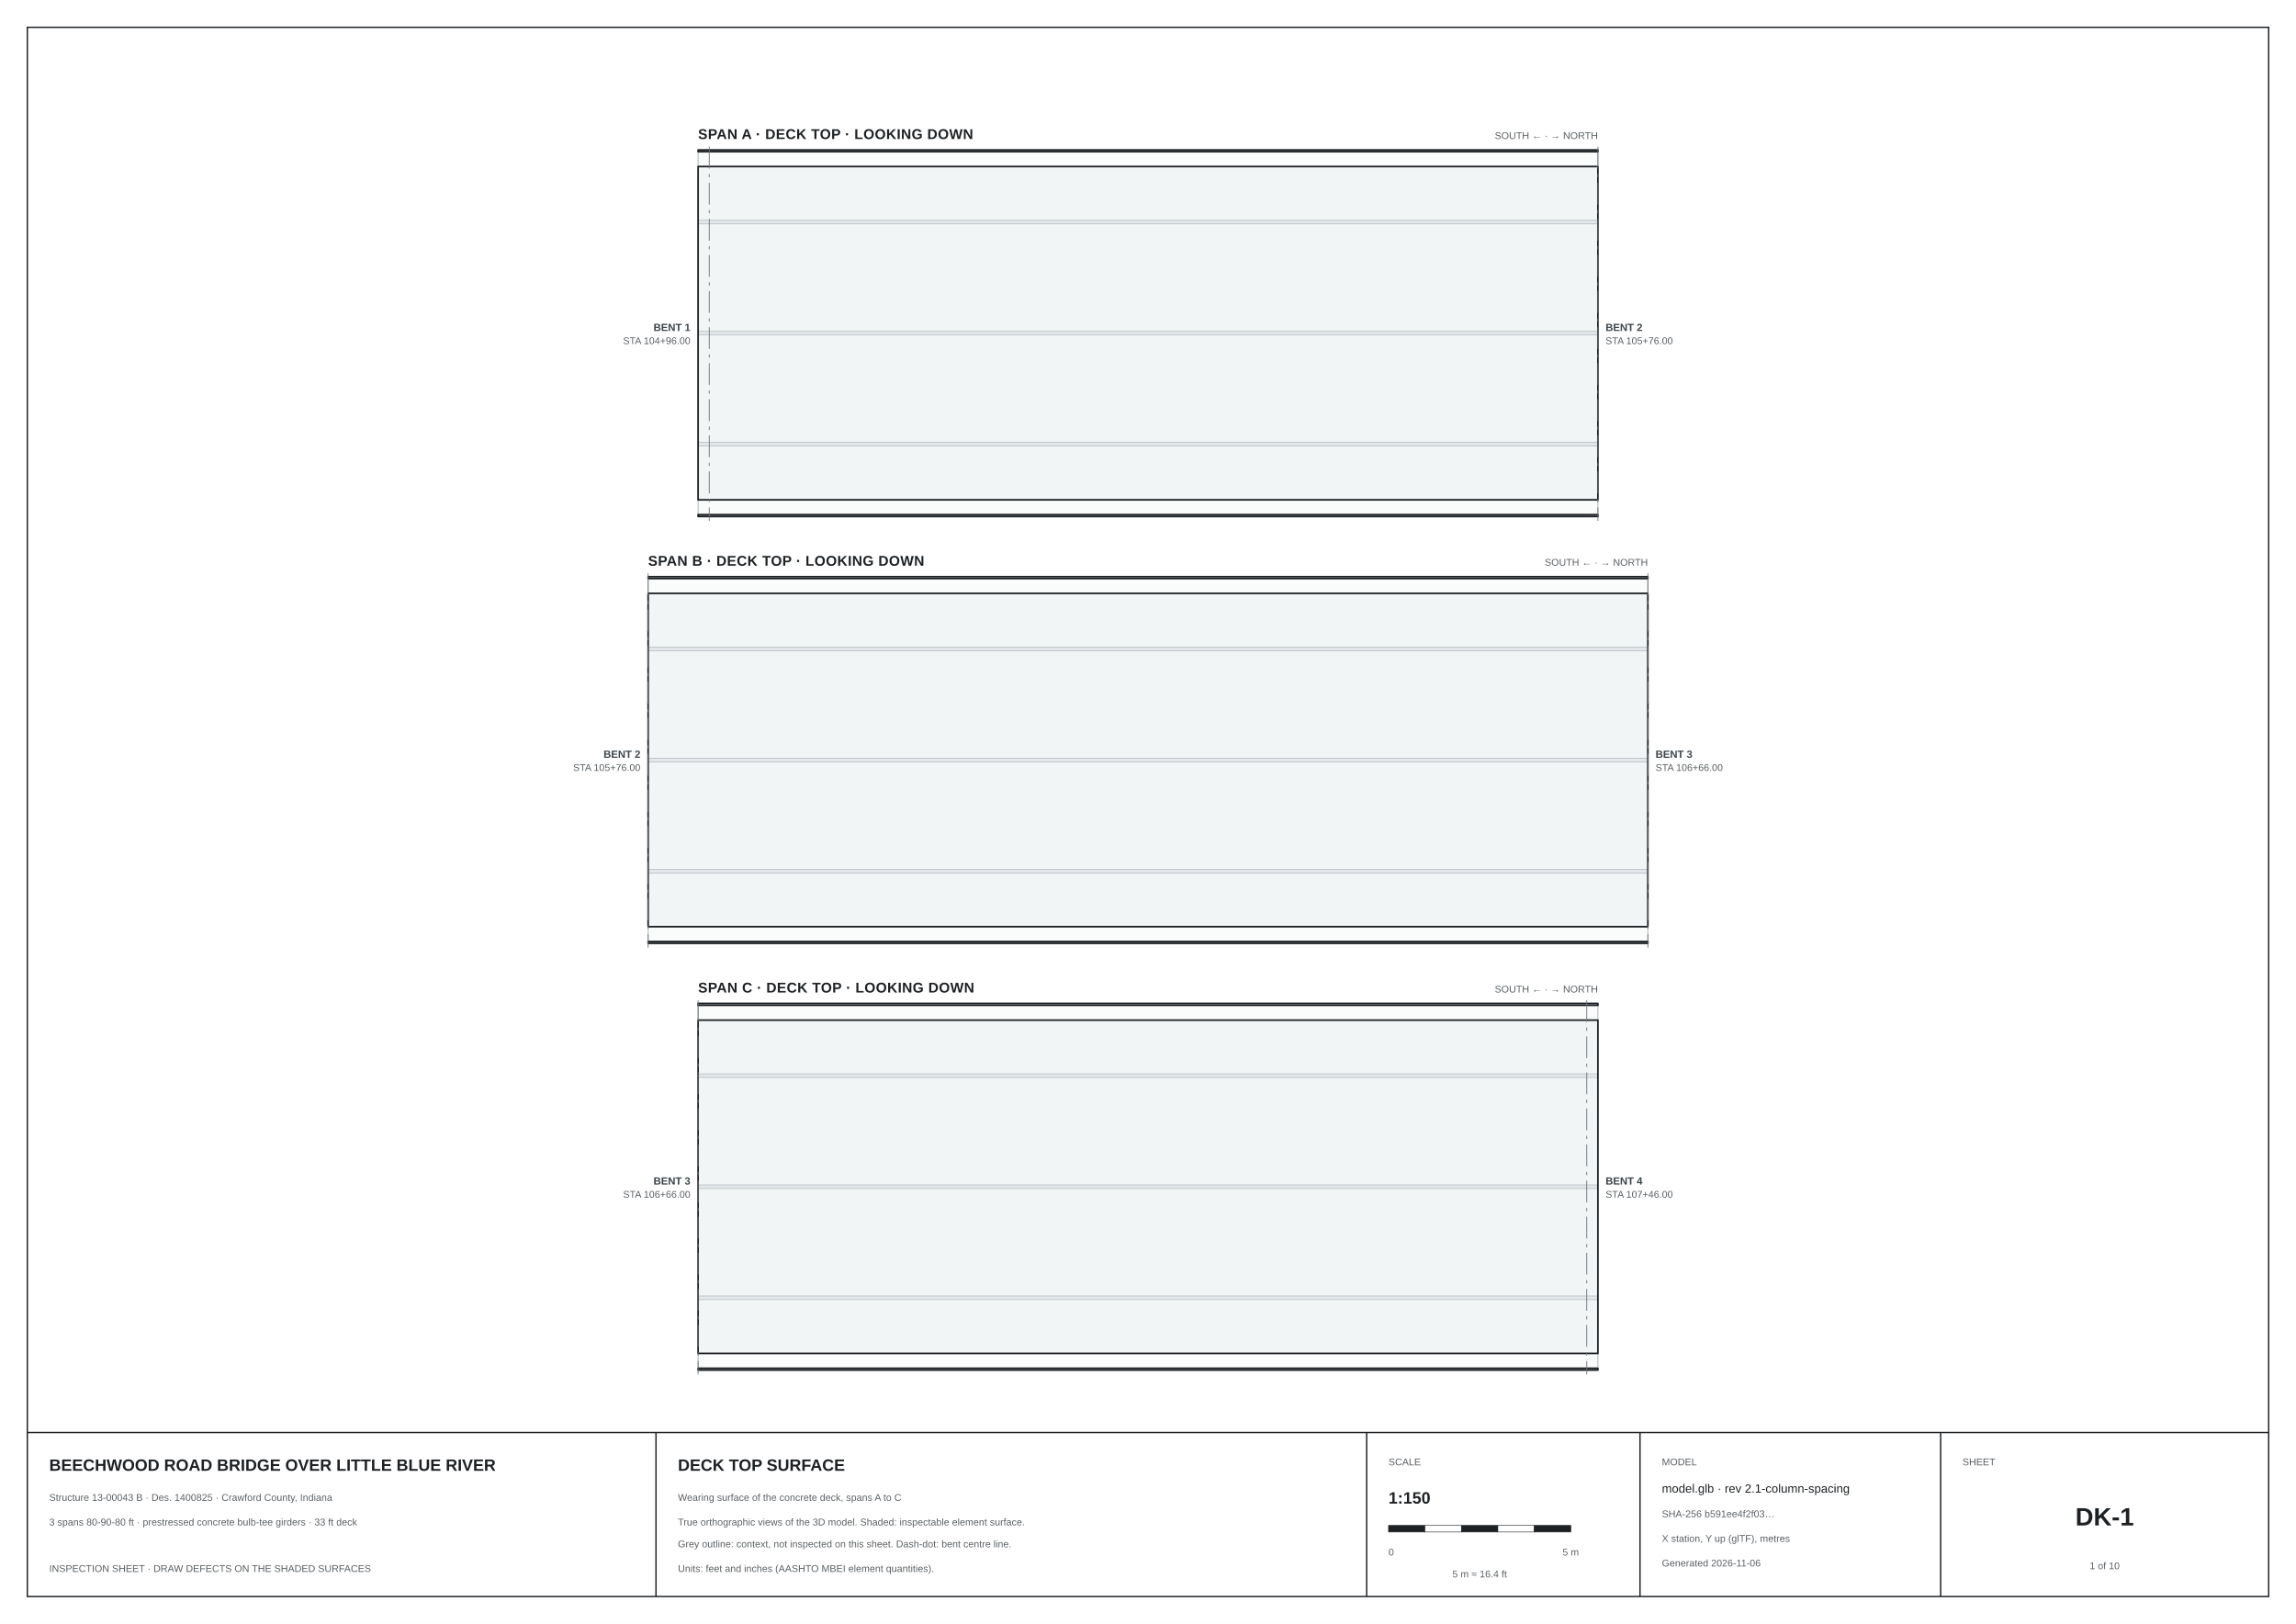
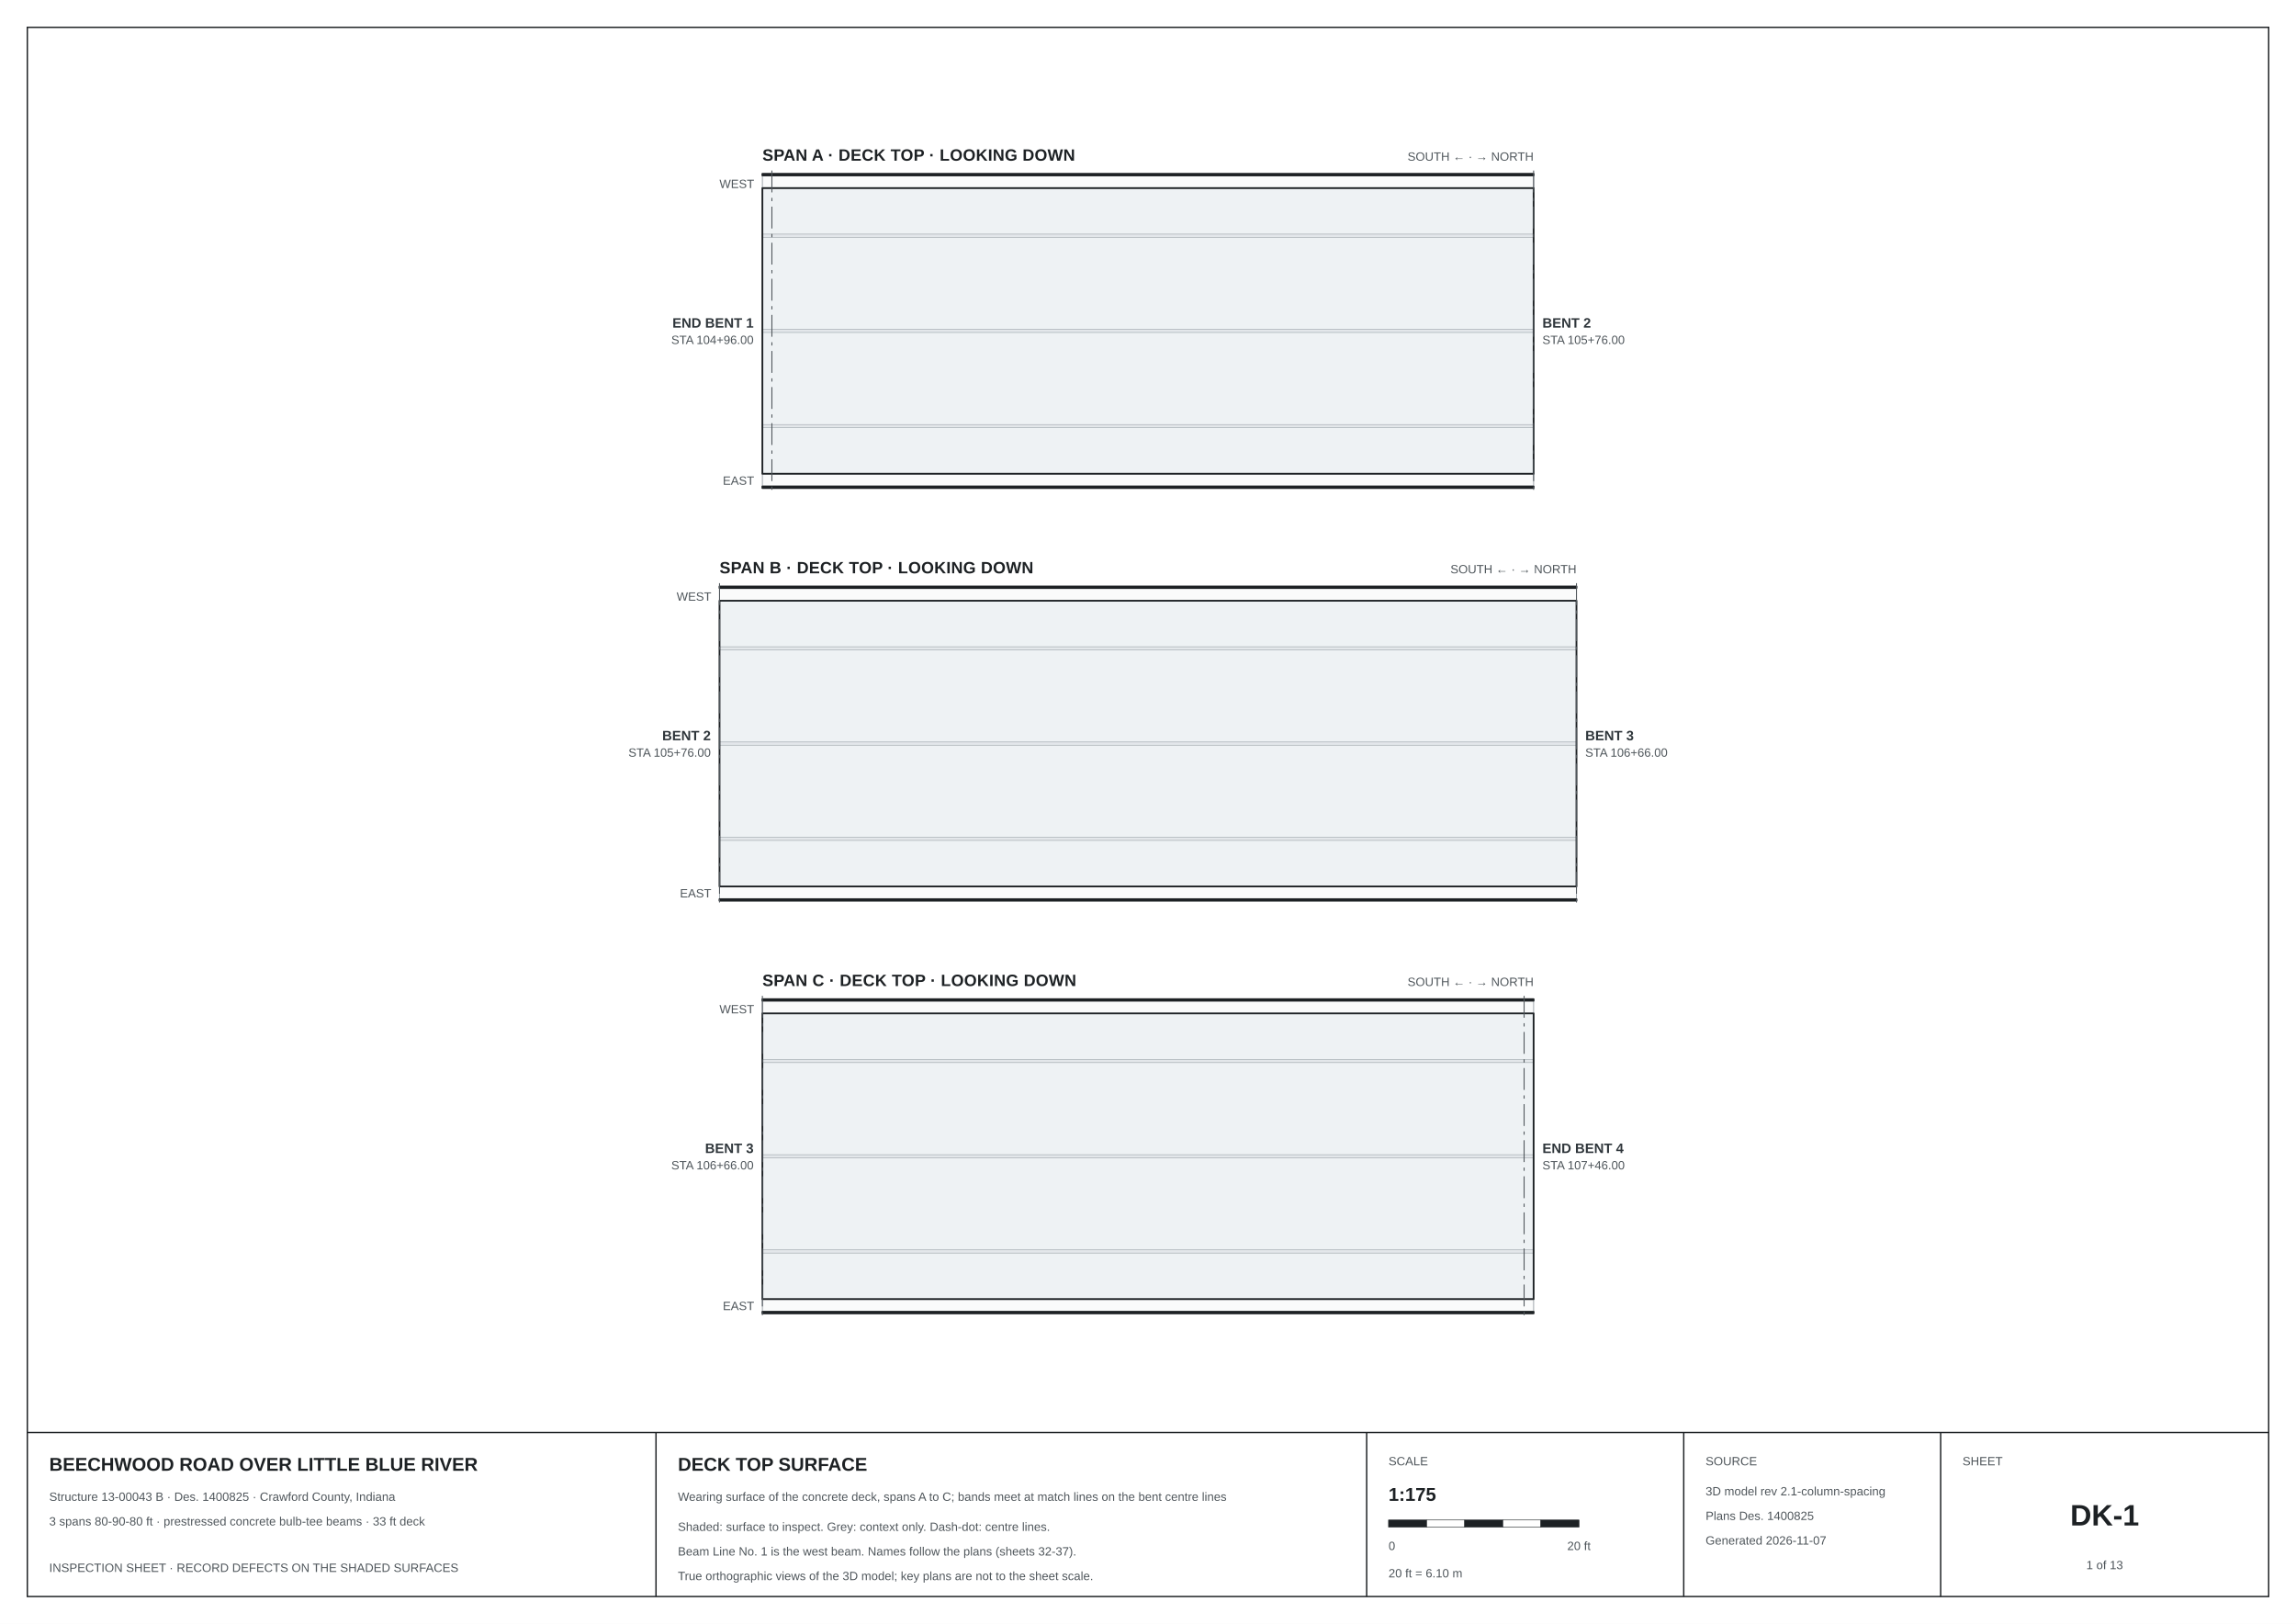
<svg xmlns="http://www.w3.org/2000/svg" viewBox="0 0 420 297" width="420mm" height="297mm">
-   <style>text{font-family:"IBM Plex Sans",Arial,Helvetica,sans-serif;fill:#1d2124}.t{font-size:2.2px}.s{font-size:1.8px;fill:#5a5f63}.h{font-size:2.6px;font-weight:600;letter-spacing:.06px}.big{font-size:4.6px;font-weight:600}.mid{font-size:3px;font-weight:600}.lbl{font-size:1.9px;fill:#3d454b;font-weight:600}.o{fill:none;stroke:#1d2124;stroke-width:.3;stroke-linejoin:round;stroke-linecap:round}.e{fill:none;stroke:#1d2124;stroke-width:.15;stroke-linecap:round}.r{fill:none;stroke:#a3abb0;stroke-width:.15;stroke-linejoin:round}.m{fill:#e3e7ea;stroke:#a3abb0;stroke-width:.1}.f{fill:#f2f5f6;stroke:none}.rf{fill:#fafbfb;stroke:none}.c{fill:none;stroke:#6b7378;stroke-width:.15;stroke-dasharray:4 1 .6 1}.k{fill:none;stroke:#1d2124;stroke-width:.25}.thin{fill:none;stroke:#1d2124;stroke-width:.15}</style>
+   <style>text{font-family:"IBM Plex Sans",Arial,Helvetica,sans-serif;fill:#1d2124}.t{font-size:2.6px}.s{font-size:2.2px;fill:#4f565b}.h{font-size:3px;font-weight:600;letter-spacing:.04px}.big{font-size:5.4px;font-weight:600}.mid{font-size:3.4px;font-weight:600}.lbl{font-size:2.5px;fill:#2f363b;font-weight:600}.ann{font-size:2.3px;fill:#1d2124}.o{fill:none;stroke:#1d2124;stroke-width:.32;stroke-linejoin:round;stroke-linecap:round}.e{fill:none;stroke:#1d2124;stroke-width:.16;stroke-linecap:round}.r{fill:none;stroke:#9aa2a7;stroke-width:.16;stroke-linejoin:round}.m{fill:#e3e7ea;stroke:#9aa2a7;stroke-width:.1}.f{fill:#eef2f4;stroke:none}.rf{fill:#fafbfb;stroke:none}.c{fill:none;stroke:#4f565b;stroke-width:.18;stroke-dasharray:4 1 .6 1}.ld{fill:none;stroke:#4f565b;stroke-width:.15}.ar{fill:#1d2124}.k{fill:none;stroke:#1d2124;stroke-width:.25}.thin{fill:none;stroke:#1d2124;stroke-width:.15}</style>
  <rect width="420" height="297" fill="#fff" />
  <rect x="5" y="5" width="410" height="287" class="k" />
-   <text x="127.70" y="25.42" class="h" text-anchor="start">SPAN A · DECK TOP · LOOKING DOWN</text>
-   <text x="292.30" y="25.42" class="s" text-anchor="end">SOUTH ← · → NORTH</text>
+   <text x="139.46" y="29.39" class="h" text-anchor="start">SPAN A · DECK TOP · LOOKING DOWN</text>
+   <text x="280.54" y="29.39" class="s" text-anchor="end">SOUTH ← · → NORTH</text>
+   <text x="137.96" y="34.39" class="s" text-anchor="end">WEST</text>
+   <text x="137.96" y="88.66" class="s" text-anchor="end">EAST</text>
  <g id="view-DK1-A">
-     <path class="rf" d="M127.70,27.75 127.70,30.46 292.30,30.46 292.30,27.75Z" />
-     <path class="rf" d="M127.70,91.42 127.70,94.13 292.30,94.13 292.30,91.42Z" />
-     <path class="f" d="M127.70,27.42 127.70,27.75 292.30,27.75 292.30,27.42Z" />
-     <path class="f" d="M127.70,30.46 127.70,91.42 292.30,91.42 292.30,30.46Z" />
-     <path class="f" d="M292.30,94.47 292.30,94.13 127.70,94.13 127.70,94.47Z" />
-     <path class="m" d="M127.70,60.61 127.70,61.28 292.30,61.28 292.30,60.61Z" />
-     <path class="m" d="M127.70,40.29 127.70,40.96 292.30,40.96 292.30,40.29Z" />
-     <path class="m" d="M127.70,80.93 127.70,81.60 292.30,81.60 292.30,80.93Z" />
-     <path class="r" d="M127.70,27.82 127.70,30.46 292.30,30.46 292.30,27.75 127.70,27.75 127.70,27.82" />
-     <path class="r" d="M127.70,92.66 127.70,94.13 292.30,94.13 292.30,91.42 127.70,91.42 127.70,92.66" />
-     <path class="o" d="M127.70,27.42 127.70,27.75 292.30,27.75 292.30,27.42 127.70,27.42M127.70,39.05 127.70,91.42 292.30,91.42 292.30,30.46 127.70,30.46 127.70,39.05M292.30,94.15 292.30,94.13 127.70,94.13 127.70,94.47 292.30,94.47 292.30,94.15" />
+     <path class="rf" d="M139.46,34.40 280.54,34.40 280.54,32.08 139.46,32.08Z" />
+     <path class="rf" d="M139.46,88.97 280.54,88.97 280.54,86.65 139.46,86.65Z" />
+     <path class="f" d="M139.46,31.79 139.46,32.08 280.54,32.08 280.54,31.79Z" />
+     <path class="f" d="M139.46,86.65 280.54,86.65 280.54,34.40 139.46,34.40Z" />
+     <path class="f" d="M139.46,88.97 139.46,89.26 280.54,89.26 280.54,88.97Z" />
+     <path class="m" d="M139.46,60.81 280.54,60.81 280.54,60.23 139.46,60.23Z" />
+     <path class="m" d="M139.46,43.40 280.54,43.40 280.54,42.82 139.46,42.82Z" />
+     <path class="m" d="M139.46,78.23 280.54,78.23 280.54,77.65 139.46,77.65Z" />
+     <path class="r" d="M139.46,34.40 280.54,34.40 280.54,32.08 139.46,32.08 139.46,34.40" />
+     <path class="r" d="M139.46,88.97 280.54,88.97 280.54,86.65 139.46,86.65 139.46,88.97" />
+     <path class="o" d="M139.46,31.79 139.46,32.08 280.54,32.08 280.54,31.79 139.46,31.79M139.46,86.65 280.54,86.65 280.54,34.40 139.46,34.40 139.46,86.65M139.46,88.97 139.46,89.26 280.54,89.26 280.54,88.97 139.46,88.97" />
  </g>
-   <path class="c" d="M129.74,26.82V95.27" />
-   <text x="126.30" y="60.54" class="lbl" text-anchor="end">BENT 1</text>
-   <text x="126.30" y="62.94" class="s" text-anchor="end">STA 104+96.00</text>
-   <path class="c" d="M292.30,26.82V95.27" />
-   <text x="293.70" y="60.54" class="lbl" text-anchor="start">BENT 2</text>
-   <text x="293.70" y="62.94" class="s" text-anchor="start">STA 105+76.00</text>
-   <text x="118.56" y="103.47" class="h" text-anchor="start">SPAN B · DECK TOP · LOOKING DOWN</text>
-   <text x="301.44" y="103.47" class="s" text-anchor="end">SOUTH ← · → NORTH</text>
+   <path class="c" d="M141.20,31.19V90.06" />
+   <text x="137.86" y="59.92" class="lbl" text-anchor="end">END BENT 1</text>
+   <text x="137.86" y="62.92" class="s" text-anchor="end">STA 104+96.00</text>
+   <path class="c" d="M280.54,31.19V90.06" />
+   <text x="282.14" y="59.92" class="lbl" text-anchor="start">BENT 2</text>
+   <text x="282.14" y="62.92" class="s" text-anchor="start">STA 105+76.00</text>
+   <text x="131.62" y="104.86" class="h" text-anchor="start">SPAN B · DECK TOP · LOOKING DOWN</text>
+   <text x="288.38" y="104.86" class="s" text-anchor="end">SOUTH ← · → NORTH</text>
+   <text x="130.12" y="109.86" class="s" text-anchor="end">WEST</text>
+   <text x="130.12" y="164.14" class="s" text-anchor="end">EAST</text>
  <g id="view-DK1-B">
-     <path class="rf" d="M118.56,105.81 118.56,108.52 301.44,108.52 301.44,105.81Z" />
-     <path class="rf" d="M118.56,169.48 118.56,172.19 301.44,172.19 301.44,169.48Z" />
-     <path class="f" d="M301.44,105.47 118.56,105.47 118.56,105.81 301.44,105.81Z" />
-     <path class="f" d="M301.44,169.48 301.44,108.52 118.56,108.52 118.56,169.48Z" />
-     <path class="f" d="M301.44,172.53 301.44,172.19 118.56,172.19 118.56,172.53Z" />
-     <path class="m" d="M118.56,138.66 118.56,139.34 301.44,139.34 301.44,138.66Z" />
-     <path class="m" d="M118.56,118.34 118.56,119.02 301.44,119.02 301.44,118.34Z" />
-     <path class="m" d="M118.56,158.98 118.56,159.66 301.44,159.66 301.44,158.98Z" />
-     <path class="r" d="M118.56,105.85 118.56,108.52 301.44,108.52 301.44,105.81 118.56,105.81 118.56,105.85" />
-     <path class="r" d="M118.56,170.67 118.56,172.19 301.44,172.19 301.44,169.48 118.56,169.48 118.56,170.67" />
-     <path class="o" d="M301.44,105.47 118.56,105.47 118.56,105.81 301.44,105.81 301.44,105.47M301.44,146.77 301.44,108.52 118.56,108.52 118.56,169.48 301.44,169.48 301.44,146.77M301.44,172.53 301.44,172.19 118.56,172.19 118.56,172.53 301.44,172.53" />
+     <path class="rf" d="M131.62,109.87 288.38,109.87 288.38,107.55 131.62,107.55Z" />
+     <path class="rf" d="M131.62,164.45 288.38,164.45 288.38,162.13 131.62,162.13Z" />
+     <path class="f" d="M131.62,107.55 288.38,107.55 288.38,107.26 131.62,107.26Z" />
+     <path class="f" d="M288.38,109.87 131.62,109.87 131.62,162.13 288.38,162.13Z" />
+     <path class="f" d="M288.38,164.45 131.62,164.45 131.62,164.74 288.38,164.74Z" />
+     <path class="m" d="M131.62,136.29 288.38,136.29 288.38,135.71 131.62,135.71Z" />
+     <path class="m" d="M131.62,118.87 288.38,118.87 288.38,118.29 131.62,118.29Z" />
+     <path class="m" d="M131.62,153.71 288.38,153.71 288.38,153.13 131.62,153.13Z" />
+     <path class="r" d="M131.62,109.87 288.38,109.87 288.38,107.55 131.62,107.55 131.62,109.87" />
+     <path class="r" d="M131.62,164.45 288.38,164.45 288.38,162.13 131.62,162.13 131.62,164.45" />
+     <path class="o" d="M131.62,107.55 288.38,107.55 288.38,107.26 131.62,107.26 131.62,107.55M288.38,109.87 131.62,109.87 131.62,162.13 288.38,162.13 288.38,109.87M288.38,164.45 131.62,164.45 131.62,164.74 288.38,164.74 288.38,164.45" />
  </g>
-   <path class="c" d="M118.56,104.87V173.33" />
-   <text x="117.16" y="138.60" class="lbl" text-anchor="end">BENT 2</text>
-   <text x="117.16" y="141.00" class="s" text-anchor="end">STA 105+76.00</text>
-   <path class="c" d="M301.44,104.87V173.33" />
-   <text x="302.84" y="138.60" class="lbl" text-anchor="start">BENT 3</text>
-   <text x="302.84" y="141.00" class="s" text-anchor="start">STA 106+66.00</text>
-   <text x="127.70" y="181.53" class="h" text-anchor="start">SPAN C · DECK TOP · LOOKING DOWN</text>
-   <text x="292.30" y="181.53" class="s" text-anchor="end">SOUTH ← · → NORTH</text>
+   <path class="c" d="M131.62,106.66V165.54" />
+   <text x="130.02" y="135.40" class="lbl" text-anchor="end">BENT 2</text>
+   <text x="130.02" y="138.40" class="s" text-anchor="end">STA 105+76.00</text>
+   <path class="c" d="M288.38,106.66V165.54" />
+   <text x="289.98" y="135.40" class="lbl" text-anchor="start">BENT 3</text>
+   <text x="289.98" y="138.40" class="s" text-anchor="start">STA 106+66.00</text>
+   <text x="139.46" y="180.34" class="h" text-anchor="start">SPAN C · DECK TOP · LOOKING DOWN</text>
+   <text x="280.54" y="180.34" class="s" text-anchor="end">SOUTH ← · → NORTH</text>
+   <text x="137.96" y="185.34" class="s" text-anchor="end">WEST</text>
+   <text x="137.96" y="239.61" class="s" text-anchor="end">EAST</text>
  <g id="view-DK1-C">
-     <path class="rf" d="M127.70,183.87 127.70,186.58 292.30,186.58 292.30,183.87Z" />
-     <path class="rf" d="M127.70,247.54 127.70,250.25 292.30,250.25 292.30,247.54Z" />
-     <path class="f" d="M292.30,183.53 127.70,183.53 127.70,183.87 292.30,183.87Z" />
-     <path class="f" d="M127.70,186.58 127.70,247.54 292.30,247.54 292.30,186.58Z" />
-     <path class="f" d="M127.70,250.58 292.30,250.58 292.30,250.25 127.70,250.25Z" />
-     <path class="m" d="M127.70,216.72 127.70,217.39 292.30,217.39 292.30,216.72Z" />
-     <path class="m" d="M127.70,196.40 127.70,197.07 292.30,197.07 292.30,196.40Z" />
-     <path class="m" d="M127.70,237.04 127.70,237.71 292.30,237.71 292.30,237.04Z" />
-     <path class="r" d="M127.70,183.92 127.70,186.58 292.30,186.58 292.30,183.87 127.70,183.87 127.70,183.92" />
-     <path class="r" d="M127.70,248.72 127.70,250.25 292.30,250.25 292.30,247.54 127.70,247.54 127.70,248.72" />
-     <path class="o" d="M291.97,183.53 127.70,183.53 127.70,183.87 292.30,183.87 292.30,183.53 291.97,183.53M127.70,186.64 127.70,247.54 292.30,247.54 292.30,186.58 127.70,186.58 127.70,186.64M265.50,250.58 292.30,250.58 292.30,250.25 127.70,250.25 127.70,250.58 265.50,250.58" />
+     <path class="rf" d="M139.46,185.35 280.54,185.35 280.54,183.03 139.46,183.03Z" />
+     <path class="rf" d="M139.46,239.92 280.54,239.92 280.54,237.60 139.46,237.60Z" />
+     <path class="f" d="M139.46,182.74 139.46,183.03 280.54,183.03 280.54,182.74Z" />
+     <path class="f" d="M139.46,237.60 280.54,237.60 280.54,185.35 139.46,185.35Z" />
+     <path class="f" d="M139.46,239.92 139.46,240.21 280.54,240.21 280.54,239.92Z" />
+     <path class="m" d="M139.46,211.77 280.54,211.77 280.54,211.19 139.46,211.19Z" />
+     <path class="m" d="M139.46,194.35 280.54,194.35 280.54,193.77 139.46,193.77Z" />
+     <path class="m" d="M139.46,229.18 280.54,229.18 280.54,228.60 139.46,228.60Z" />
+     <path class="r" d="M139.46,185.35 280.54,185.35 280.54,183.03 139.46,183.03 139.46,185.35" />
+     <path class="r" d="M139.46,239.92 280.54,239.92 280.54,237.60 139.46,237.60 139.46,239.92" />
+     <path class="o" d="M139.46,182.74 139.46,183.03 280.54,183.03 280.54,182.74 139.46,182.74M139.46,237.60 280.54,237.60 280.54,185.35 139.46,185.35 139.46,237.60M139.46,239.92 139.46,240.21 280.54,240.21 280.54,239.92 139.46,239.92" />
  </g>
-   <path class="c" d="M127.70,182.93V251.38" />
-   <text x="126.30" y="216.66" class="lbl" text-anchor="end">BENT 3</text>
-   <text x="126.30" y="219.06" class="s" text-anchor="end">STA 106+66.00</text>
-   <path class="c" d="M290.26,182.93V251.38" />
-   <text x="293.70" y="216.66" class="lbl" text-anchor="start">BENT 4</text>
-   <text x="293.70" y="219.06" class="s" text-anchor="start">STA 107+46.00</text>
-   <path class="k" d="M5,262.0H415M120,262.0V292M250,262.0V292M300,262.0V292M355,262.0V292" />
-   <text x="9.00" y="269.00" class="mid" text-anchor="start">BEECHWOOD ROAD BRIDGE OVER LITTLE BLUE RIVER</text>
+   <path class="c" d="M139.46,182.14V241.01" />
+   <text x="137.86" y="210.88" class="lbl" text-anchor="end">BENT 3</text>
+   <text x="137.86" y="213.88" class="s" text-anchor="end">STA 106+66.00</text>
+   <path class="c" d="M278.80,182.14V241.01" />
+   <text x="282.14" y="210.88" class="lbl" text-anchor="start">END BENT 4</text>
+   <text x="282.14" y="213.88" class="s" text-anchor="start">STA 107+46.00</text>
+   <path class="k" d="M5,262.0H415M120,262.0V292M250,262.0V292M308,262.0V292M355,262.0V292" />
+   <text x="9.00" y="269.00" class="mid" text-anchor="start">BEECHWOOD ROAD OVER LITTLE BLUE RIVER</text>
  <text x="9.00" y="274.50" class="s" text-anchor="start">Structure 13-00043 B · Des. 1400825 · Crawford County, Indiana</text>
-   <text x="9.00" y="279.00" class="s" text-anchor="start">3 spans 80-90-80 ft · prestressed concrete bulb-tee girders · 33 ft deck</text>
-   <text x="9.00" y="287.50" class="s" text-anchor="start">INSPECTION SHEET · DRAW DEFECTS ON THE SHADED SURFACES</text>
+   <text x="9.00" y="279.00" class="s" text-anchor="start">3 spans 80-90-80 ft · prestressed concrete bulb-tee beams · 33 ft deck</text>
+   <text x="9.00" y="287.50" class="s" text-anchor="start">INSPECTION SHEET · RECORD DEFECTS ON THE SHADED SURFACES</text>
  <text x="124.00" y="269.00" class="mid" text-anchor="start">DECK TOP SURFACE</text>
-   <text x="124.00" y="274.50" class="s" text-anchor="start">Wearing surface of the concrete deck, spans A to C</text>
-   <text x="124.00" y="279.00" class="s" text-anchor="start">True orthographic views of the 3D model. Shaded: inspectable element surface.</text>
-   <text x="124.00" y="283.00" class="s" text-anchor="start">Grey outline: context, not inspected on this sheet. Dash-dot: bent centre line.</text>
-   <text x="124.00" y="287.50" class="s" text-anchor="start">Units: feet and inches (AASHTO MBEI element quantities).</text>
+   <text x="124.00" y="274.50" class="s" text-anchor="start">Wearing surface of the concrete deck, spans A to C; bands meet at match lines on the bent centre lines</text>
+   <text x="124.00" y="280.00" class="s" text-anchor="start">Shaded: surface to inspect. Grey: context only. Dash-dot: centre lines.</text>
+   <text x="124.00" y="284.50" class="s" text-anchor="start">Beam Line No. 1 is the west beam. Names follow the plans (sheets 32-37).</text>
+   <text x="124.00" y="289.00" class="s" text-anchor="start">True orthographic views of the 3D model; key plans are not to the sheet scale.</text>
  <text x="254.00" y="268.00" class="s" text-anchor="start">SCALE</text>
-   <text x="254.00" y="275.00" class="mid" text-anchor="start">1:150</text>
-   <rect x="254.00" y="279.0" width="6.67" height="1.2" fill="#1d2124" stroke="#1d2124" stroke-width=".1" />
-   <rect x="260.67" y="279.0" width="6.67" height="1.2" fill="#fff" stroke="#1d2124" stroke-width=".1" />
-   <rect x="267.33" y="279.0" width="6.67" height="1.2" fill="#1d2124" stroke="#1d2124" stroke-width=".1" />
-   <rect x="274.00" y="279.0" width="6.67" height="1.2" fill="#fff" stroke="#1d2124" stroke-width=".1" />
-   <rect x="280.67" y="279.0" width="6.67" height="1.2" fill="#1d2124" stroke="#1d2124" stroke-width=".1" />
-   <text x="254.00" y="284.50" class="s" text-anchor="start">0</text>
-   <text x="287.33" y="284.50" class="s" text-anchor="middle">5 m</text>
-   <text x="270.67" y="288.50" class="s" text-anchor="middle">5 m ≈ 16.4 ft</text>
-   <text x="304.00" y="268.00" class="s" text-anchor="start">MODEL</text>
-   <text x="304.00" y="273.00" class="t" text-anchor="start">model.glb · rev 2.1-column-spacing</text>
-   <text x="304.00" y="277.50" class="s" text-anchor="start">SHA-256 b591ee4f2f03…</text>
-   <text x="304.00" y="282.00" class="s" text-anchor="start">X station, Y up (glTF), metres</text>
-   <text x="304.00" y="286.50" class="s" text-anchor="start">Generated 2026-11-06</text>
+   <text x="254.00" y="274.50" class="mid" text-anchor="start">1:175</text>
+   <rect x="254.00" y="278.0" width="6.97" height="1.3" fill="#1d2124" stroke="#1d2124" stroke-width=".1" />
+   <rect x="260.97" y="278.0" width="6.97" height="1.3" fill="#fff" stroke="#1d2124" stroke-width=".1" />
+   <rect x="267.93" y="278.0" width="6.97" height="1.3" fill="#1d2124" stroke="#1d2124" stroke-width=".1" />
+   <rect x="274.90" y="278.0" width="6.97" height="1.3" fill="#fff" stroke="#1d2124" stroke-width=".1" />
+   <rect x="281.87" y="278.0" width="6.97" height="1.3" fill="#1d2124" stroke="#1d2124" stroke-width=".1" />
+   <text x="254.00" y="283.50" class="s" text-anchor="start">0</text>
+   <text x="288.83" y="283.50" class="s" text-anchor="middle">20 ft</text>
+   <text x="254.00" y="288.50" class="s" text-anchor="start">20 ft = 6.10 m</text>
+   <text x="312.00" y="268.00" class="s" text-anchor="start">SOURCE</text>
+   <text x="312.00" y="273.50" class="s" text-anchor="start">3D model rev 2.1-column-spacing</text>
+   <text x="312.00" y="278.00" class="s" text-anchor="start">Plans Des. 1400825</text>
+   <text x="312.00" y="282.50" class="s" text-anchor="start">Generated 2026-11-07</text>
  <text x="359.00" y="268.00" class="s" text-anchor="start">SHEET</text>
  <text x="385.00" y="279.00" class="big" text-anchor="middle">DK-1</text>
-   <text x="385.00" y="287.00" class="s" text-anchor="middle">1 of 10</text>
+   <text x="385.00" y="287.00" class="s" text-anchor="middle">1 of 13</text>
</svg>
